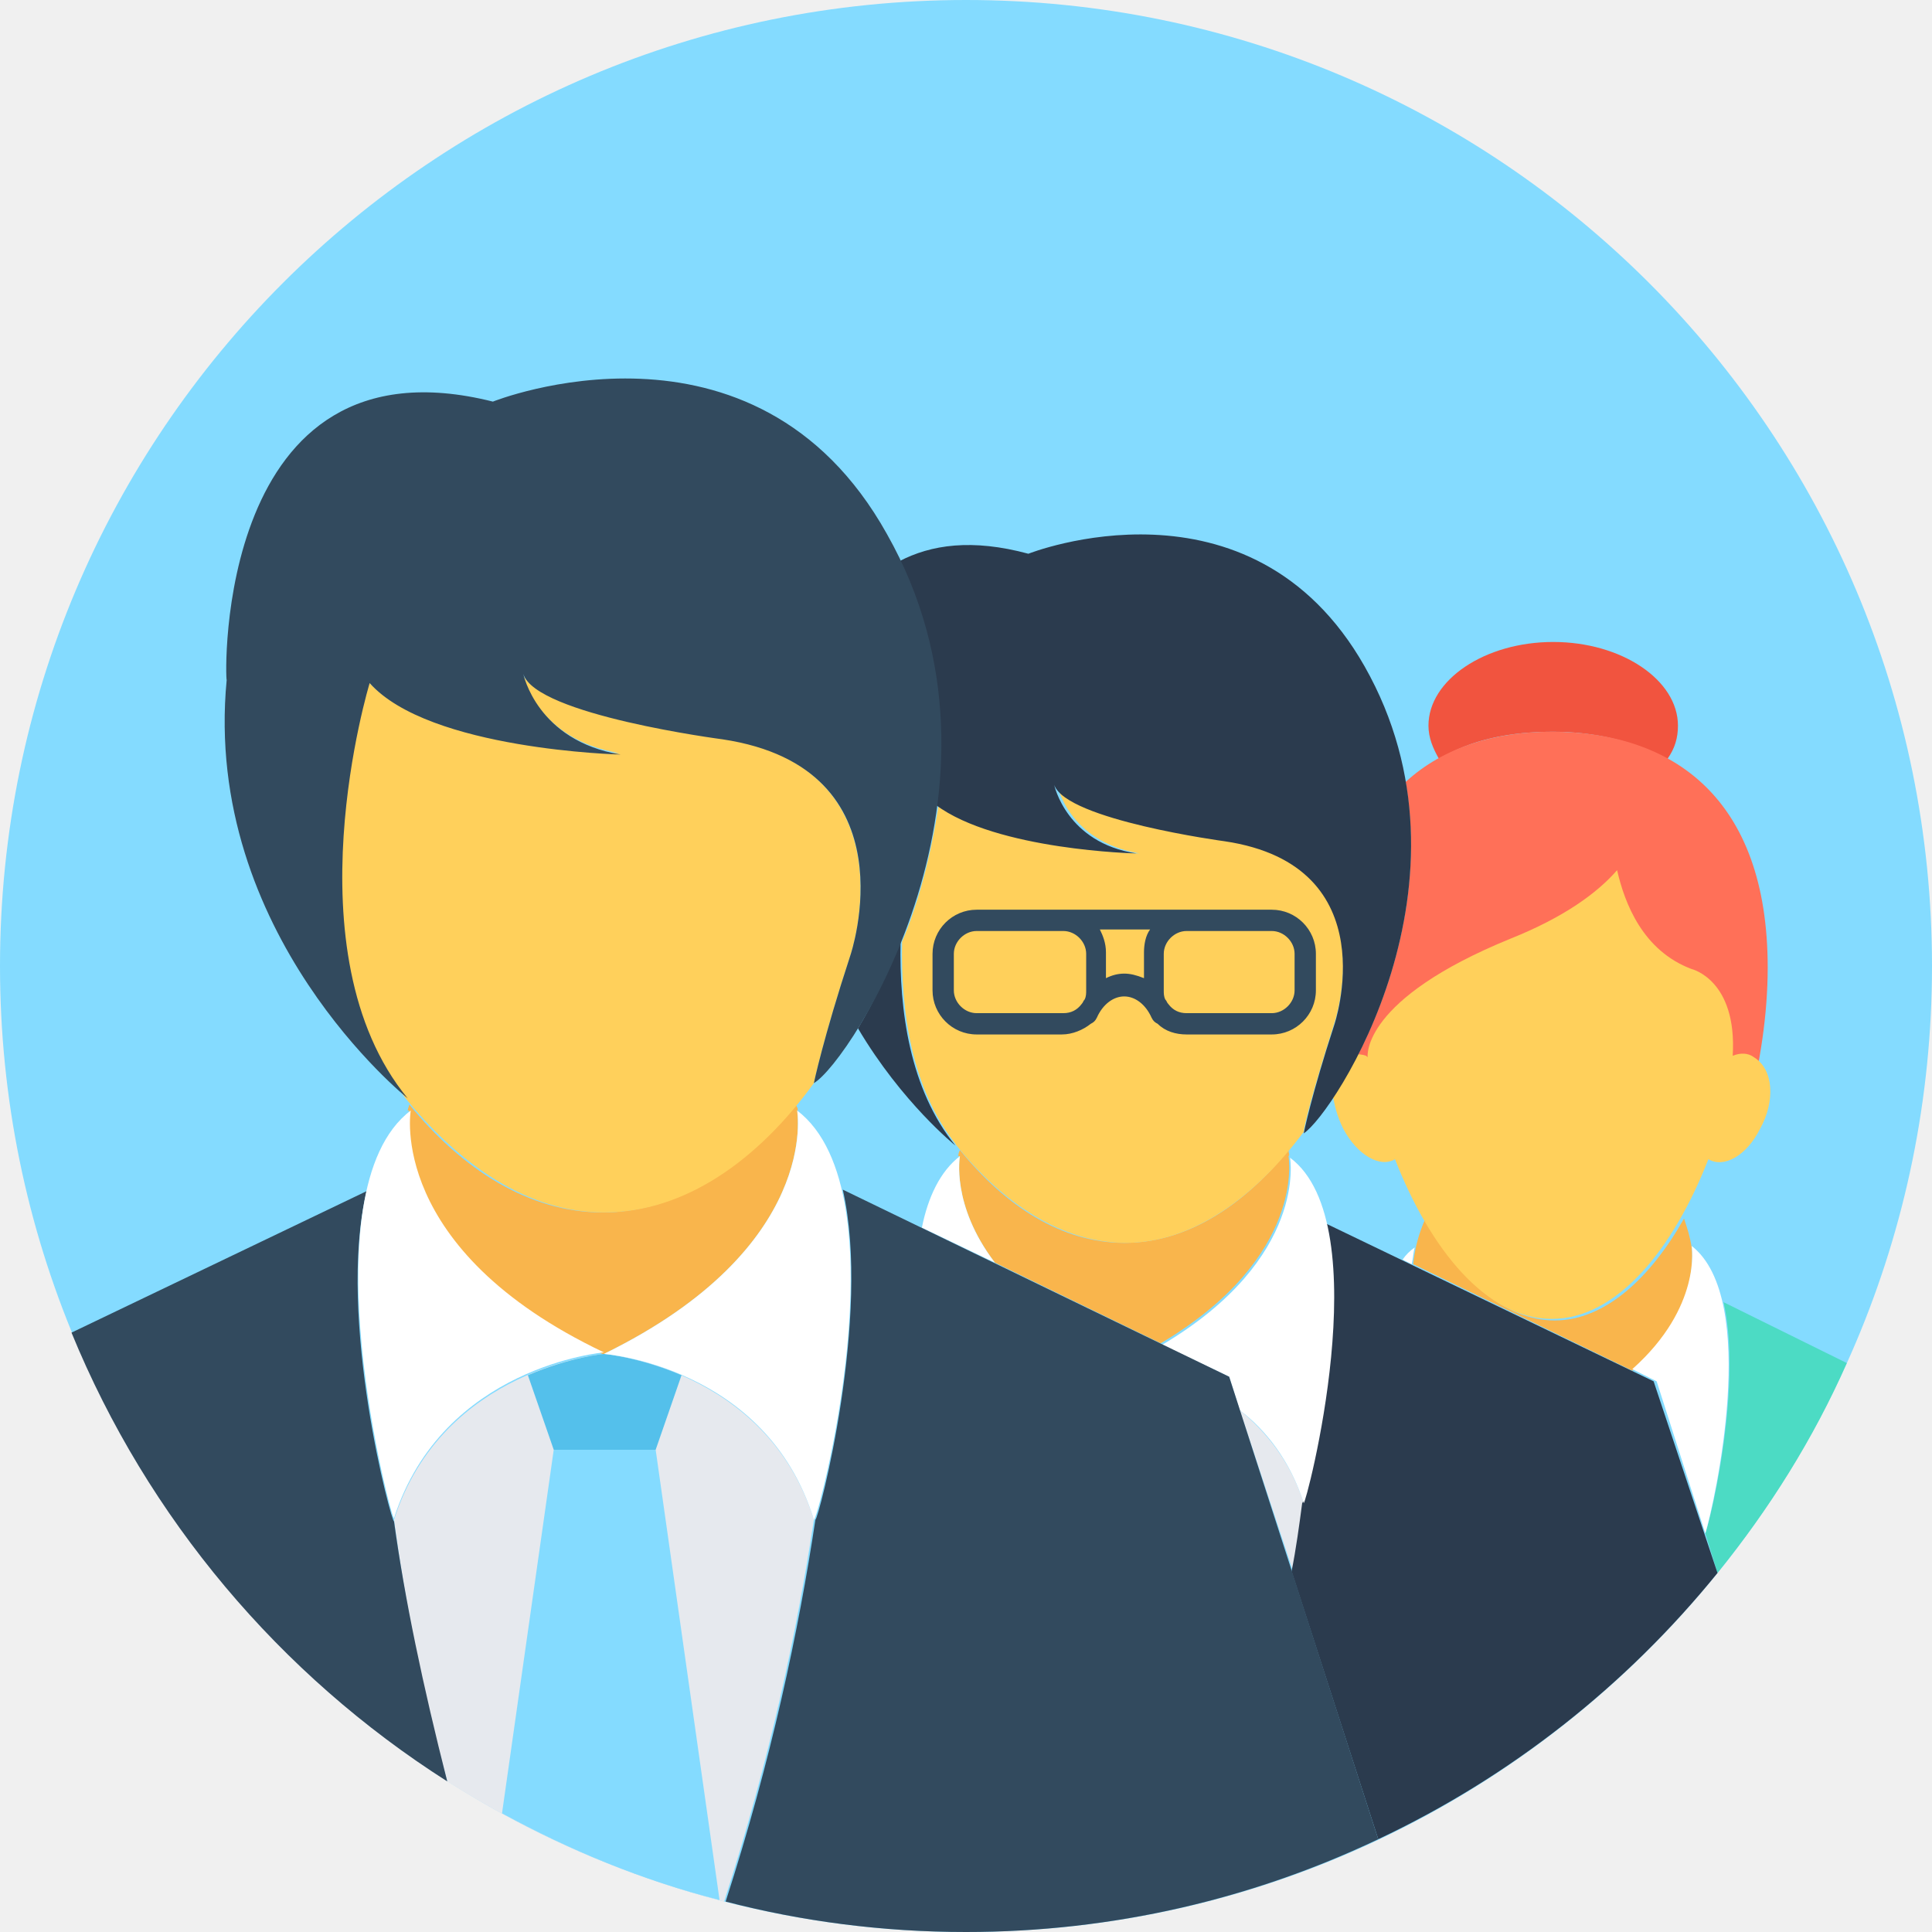
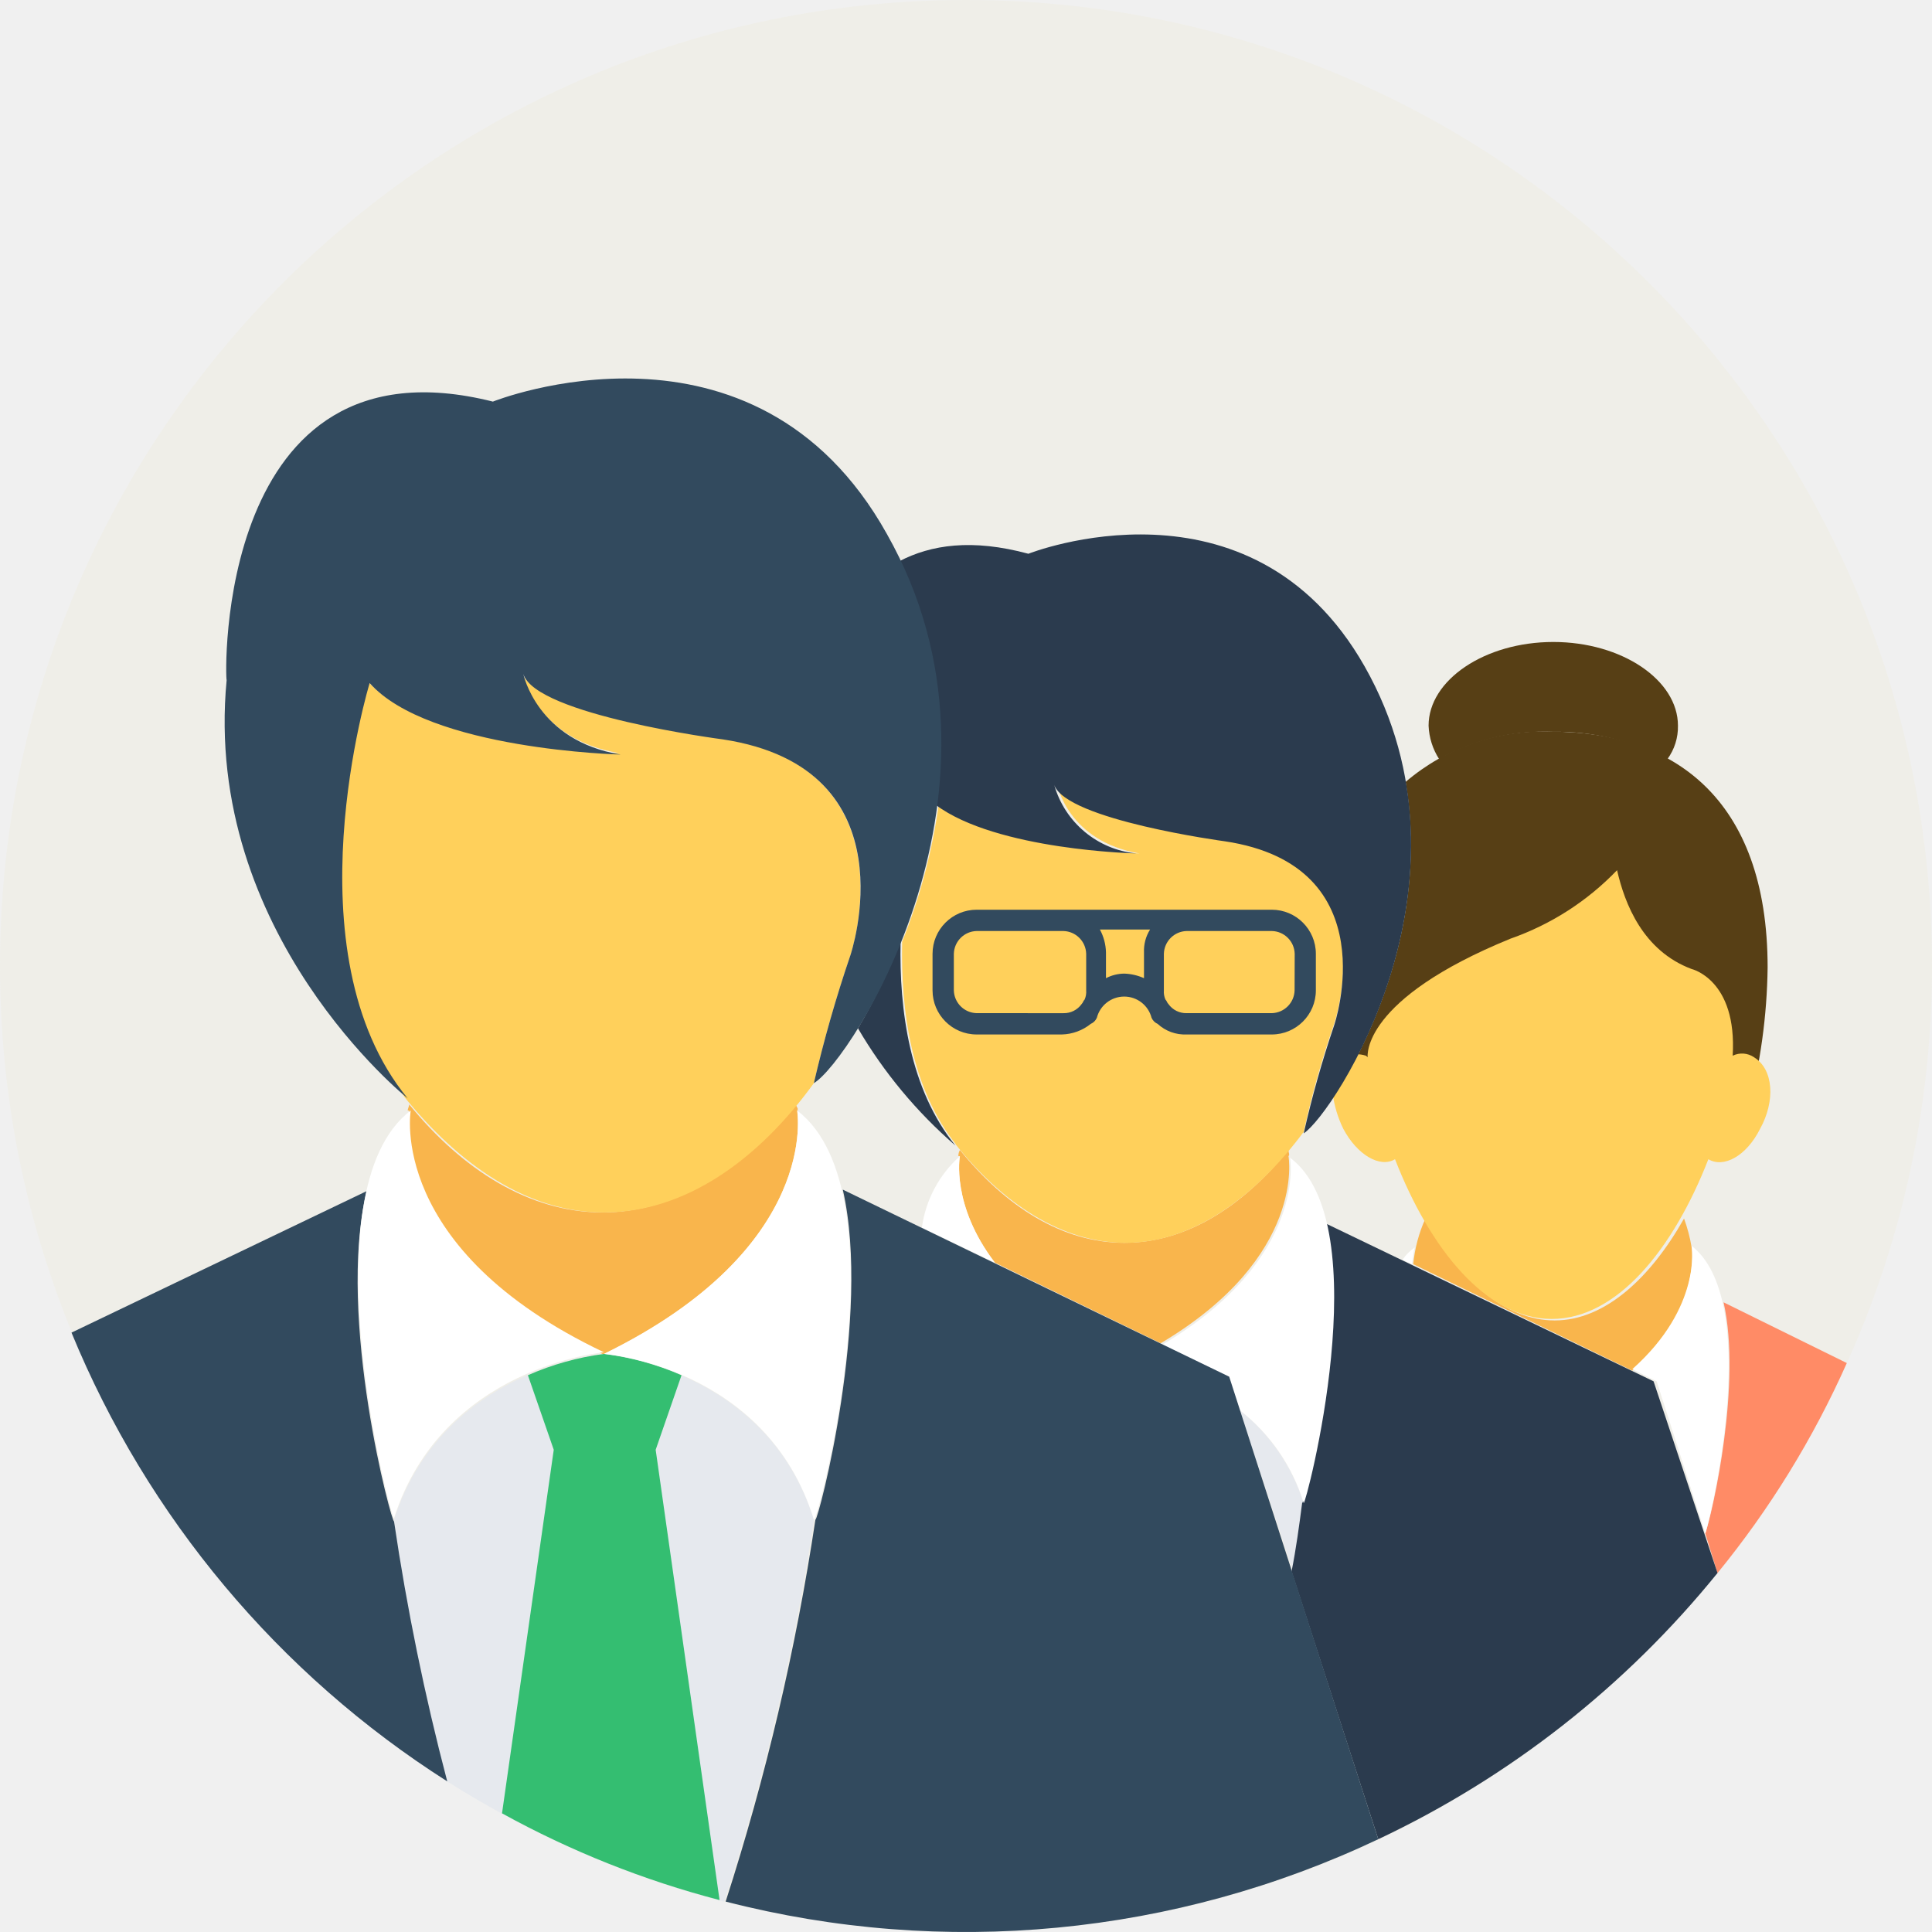
- <svg xmlns="http://www.w3.org/2000/svg" version="1.1" id="Layer_1" x="0px" y="0px" viewBox="0 0 508 508" style="enable-background:new 0 0 508 508;" xml:space="preserve">
-   <circle style="fill:#84DBFF;" cx="254" cy="254" r="254" />
-   <path style="fill:#F1543F;" d="M441.2,190.8c0,3.2-0.8,6-2.8,8.8c-8.8-4.8-19.2-7.2-30-7.2c-11.2,0-21.6,2-30,7.2  c-1.6-2.8-2.8-5.6-2.8-8.8c0-12,14.8-22,32.8-22C426.4,168.8,441.2,178.8,441.2,190.8z" />
-   <path style="fill:#FF7058;" d="M464.8,254.4c0,12.4-2,25.2-5.2,37.6H357.2c-0.8-3.6-1.6-6.8-2.4-10.4c9.6-17.2,20-45.6,14.8-76  c10-9.2,23.6-13.2,38.4-13.2C439.6,192.4,464.8,209.6,464.8,254.4z" />
-   <path style="fill:#F9B54C;" d="M444.8,328c0,0,2.8,16-15.6,32.4l-57.6-28c0.4-4.4,1.6-8.4,3.2-12c8.8,16,20.8,26.8,34,26.8  s25.2-11.2,34-26.8C443.6,322.8,444.4,325.2,444.8,328L444.8,328z" />
-   <path style="fill:#4CDBC4;" d="M485.6,358.4c-8.8,20-20.4,38.4-34,55.2l-3.2-10.4c2-6,9.6-39.6,4.8-60.8L485.6,358.4z" />
-   <g>
-     <path style="fill:#FFFFFF;" d="M448.4,403.2l-12.8-40l-6.4-3.2c18.4-16.4,15.6-32.4,15.6-32.4C462.8,341.6,450.8,395.2,448.4,403.2   z" />
-     <path style="fill:#FFFFFF;" d="M372,328c-0.4,1.2-0.4,2.8-0.8,4.4l-2.4-1.2C369.6,330,370.8,328.8,372,328z" />
+ <svg xmlns="http://www.w3.org/2000/svg" id="team" viewBox="0 0 109.472 109.472">
+   <defs>
+     <style>
+       .cls-1 {
+         fill: #efeee8;
+       }
+ 
+       .cls-2 {
+         fill: #573f15;
+       }
+ 
+       .cls-3 {
+         fill: #f9b54c;
+       }
+ 
+       .cls-4 {
+         fill: #ff8b66;
+       }
+ 
+       .cls-5 {
+         fill: #fff;
+       }
+ 
+       .cls-6 {
+         fill: #ffd05b;
+       }
+ 
+       .cls-7 {
+         fill: #e6e9ee;
+       }
+ 
+       .cls-8 {
+         fill: #2b3b4e;
+       }
+ 
+       .cls-9 {
+         fill: #324a5e;
+       }
+ 
+       .cls-10 {
+         fill: #34be71;
+       }
+     </style>
+   </defs>
+   <circle id="Ellipse_4" data-name="Ellipse 4" class="cls-1" cx="54.736" cy="54.736" r="54.736" />
+   <path id="Path_77" data-name="Path 77" class="cls-2" d="M389.737,173.541a3.1,3.1,0,0,1-.6,1.9,13.519,13.519,0,0,0-6.465-1.552,12.19,12.19,0,0,0-6.465,1.552,3.788,3.788,0,0,1-.6-1.9c0-2.586,3.189-4.741,7.068-4.741S389.737,170.955,389.737,173.541Z" transform="translate(-294.66 -132.424)" />
+   <path id="Path_78" data-name="Path 78" class="cls-2" d="M378.5,205.761a32.775,32.775,0,0,1-1.121,8.1H355.317c-.172-.776-.345-1.465-.517-2.241,2.069-3.707,4.31-9.827,3.189-16.378a11.949,11.949,0,0,1,8.275-2.845C373.074,192.4,378.5,196.107,378.5,205.761Z" transform="translate(-278.342 -150.939)" />
+   <path id="Path_79" data-name="Path 79" class="cls-3" d="M387.374,322.038s.6,3.448-3.362,6.982L371.6,322.986a8.163,8.163,0,0,1,.69-2.586c1.9,3.448,4.482,5.775,7.327,5.775s5.431-2.414,7.327-5.775a9.094,9.094,0,0,1,.431,1.638Z" transform="translate(-291.522 -251.355)" />
+   <path id="Path_80" data-name="Path 80" class="cls-4" d="M456.416,345.848a52.6,52.6,0,0,1-7.327,11.9l-.69-2.241c.431-1.293,2.069-8.534,1.034-13.1Z" transform="translate(-351.771 -268.614)" />
+   <g id="Group_90" data-name="Group 90" transform="translate(79.475 70.597)">
+     <path id="Path_81" data-name="Path 81" class="cls-5" d="M433.338,343.892l-2.758-8.62-1.379-.69c3.965-3.534,3.362-6.982,3.362-6.982C436.441,330.617,433.855,342.168,433.338,343.892Z" transform="translate(-416.184 -327.6)" />
+     <path id="Path_82" data-name="Path 82" class="cls-5" d="M369.49,328c-.086.259-.086.6-.172.948l-.517-.259A2.624,2.624,0,0,1,369.49,328Z" transform="translate(-368.8 -327.914)" />
  </g>
-   <path style="fill:#FFD05B;" d="M462.8,296.8c-3.6,7.2-9.6,10.4-13.6,8c-9.2,23.6-24,42-41.2,42s-32-18.4-41.2-42  c-4,2.4-10-1.2-13.6-8c-1.6-3.2-2.4-6.4-2.8-9.2c2-2.8,4-6.4,6-10.4c0.8,0,1.6,0,2.8,0.4l0,0l0.4,0.4l0,0c0-0.4-1.6-15.2,37.6-31.2  c14-5.6,22.8-12,28-18c2,8.8,6.8,21.2,19.6,26c0,0,12,2.8,10.8,22.8l0,0c2-0.8,4-0.8,5.6,0.4C466.4,281.2,466.8,289.6,462.8,296.8z" />
-   <path style="fill:#E6E9EE;" d="M342.8,395.2L342.8,395.2c-0.8,5.6-2,11.6-2.8,18l-14-42.4C332.8,376.4,339.2,384,342.8,395.2z" />
-   <path style="fill:#F9B54C;" d="M338.8,304c0,0,4.8,26.4-33.6,49.2L261.6,332c-11.6-15.2-9.2-28-9.2-28s0,0-0.4,0  c0-0.4,0-0.8,0.4-1.6c12,14.8,26.8,24.4,43.2,24.4s31.2-9.6,43.2-24.4C338.8,303.2,339.2,303.6,338.8,304  C339.2,304,339.2,304,338.8,304z" />
-   <path style="fill:#2B3B4E;" d="M451.6,413.6c-24,29.6-54.4,53.6-89.2,70l-22.8-70.4c1.2-6,2-12,2.8-18c0.4,0.8,12.8-45.6,6-73.6  l86.4,41.6L451.6,413.6z" />
-   <g>
-     <path style="fill:#FFFFFF;" d="M342.8,395.2c-3.6-11.2-10-19.2-16.8-24.4l-2.8-8.8l-17.6-8.4c38.4-22.8,33.6-49.2,33.6-49.2   C362.8,322,343.2,396.4,342.8,395.2z" />
-     <path style="fill:#FFFFFF;" d="M261.6,332l-19.2-9.2c1.6-8,4.8-14.8,10-18.8C252.4,304,250,316.8,261.6,332z" />
+   <path id="Path_83" data-name="Path 83" class="cls-6" d="M374.622,243.454c-.776,1.552-2.069,2.241-2.931,1.724-1.983,5.086-5.172,9.051-8.878,9.051s-6.9-3.965-8.878-9.051c-.862.517-2.155-.259-2.931-1.724a6.461,6.461,0,0,1-.6-1.983,17.218,17.218,0,0,0,1.293-2.241,1.683,1.683,0,0,1,.6.086h0l.086.086h0c0-.086-.345-3.276,8.1-6.723a15.428,15.428,0,0,0,6.034-3.879c.431,1.9,1.465,4.569,4.224,5.6,0,0,2.586.6,2.327,4.913h0a1.2,1.2,0,0,1,1.207.086C375.4,240.092,375.484,241.9,374.622,243.454Z" transform="translate(-274.89 -179.494)" />
+   <path id="Path_84" data-name="Path 84" class="cls-7" d="M329.62,376.058h0c-.172,1.207-.431,2.5-.6,3.879L326,370.8A11.03,11.03,0,0,1,329.62,376.058Z" transform="translate(-255.748 -290.894)" />
+   <path id="Path_85" data-name="Path 85" class="cls-3" d="M270.705,302.745s1.034,5.689-7.241,10.6l-9.4-4.569c-2.5-3.276-1.983-6.034-1.983-6.034H252a.652.652,0,0,1,.086-.345c2.586,3.189,5.775,5.258,9.309,5.258s6.723-2.069,9.309-5.258c0,.172.086.259,0,.345Z" transform="translate(-197.695 -237.234)" />
+   <path id="Path_86" data-name="Path 86" class="cls-8" d="M363.736,341.426a54.849,54.849,0,0,1-19.222,15.085L339.6,341.339c.259-1.293.431-2.586.6-3.879.086.172,2.758-9.827,1.293-15.861l18.619,8.965Z" transform="translate(-266.417 -252.296)" />
+   <g id="Group_91" data-name="Group 91" transform="translate(52.236 65.511)">
+     <path id="Path_87" data-name="Path 87" class="cls-5" d="M313.616,323.967a10.622,10.622,0,0,0-3.62-5.258l-.6-1.9L305.6,315c8.275-4.913,7.241-10.6,7.241-10.6C317.926,308.193,313.7,324.226,313.616,323.967Z" transform="translate(-291.981 -304.314)" />
+     <path id="Path_88" data-name="Path 88" class="cls-5" d="M246.538,310.034l-4.138-1.983A6.62,6.62,0,0,1,244.555,304S244.038,306.758,246.538,310.034Z" transform="translate(-242.4 -304)" />
  </g>
-   <path style="fill:#FFD05B;" d="M350.8,269.2c-5.6,17.6-8,27.2-8,28.4l0,0c-12.8,17.2-29.2,29.2-46.8,29.2c-16.8,0-32.4-10.4-44.8-26  c0,0,0.4,0,0.4,0.4c-12-14.8-14.8-35.6-14.4-53.6l0,0c4.4-10.4,7.6-22.8,9.6-36c16,12,52.8,12.8,52.8,12.8  c-18.8-3.2-21.6-18-21.6-18c3.2,9.2,44.8,14.8,44.8,14.8C365.2,227.2,350.8,269.2,350.8,269.2z" />
-   <g>
-     <path style="fill:#2B3B4E;" d="M251.2,301.2c0,0-14-11.2-25.6-30.8c3.6-6,7.6-14,11.2-22.8C236.4,265.6,239.2,286.4,251.2,301.2z" />
-     <path style="fill:#2B3B4E;" d="M342.8,298c0,0,2-10,8-28.4c0,0,14.4-42-28.8-48.4c0,0-41.6-5.6-44.8-14.8c0,0,3.2,15.2,21.6,18   c0,0-36.8-0.8-52.8-12.8c2.4-20,0.8-42-9.6-64c8.4-4.4,19.2-6,34-2c0,0,58.4-23.2,88.4,29.6C390.8,231.6,350.8,292.8,342.8,298z" />
+   <path id="Path_89" data-name="Path 89" class="cls-6" d="M261.652,219.933a53.511,53.511,0,0,0-1.724,6.12h0c-2.758,3.707-6.292,6.292-10.085,6.292-3.62,0-6.982-2.241-9.654-5.6a.084.084,0,0,1,.086.086c-2.586-3.189-3.189-7.672-3.1-11.551h0a32.862,32.862,0,0,0,2.069-7.758c3.448,2.586,11.378,2.758,11.378,2.758-4.051-.69-4.655-3.879-4.655-3.879.69,1.983,9.654,3.189,9.654,3.189C264.755,210.882,261.652,219.933,261.652,219.933Z" transform="translate(-186.056 -161.922)" />
+   <g id="Group_92" data-name="Group 92" transform="translate(48.616 30.282)">
+     <path id="Path_90" data-name="Path 90" class="cls-8" d="M231.117,259.151a26.483,26.483,0,0,1-5.517-6.637,37.389,37.389,0,0,0,2.414-4.913C227.927,251.479,228.531,255.961,231.117,259.151Z" transform="translate(-225.6 -224.526)" />
+     <path id="Path_91" data-name="Path 91" class="cls-8" d="M259.329,174.46a60.375,60.375,0,0,1,1.724-6.12s3.1-9.051-6.206-10.43c0,0-8.965-1.207-9.654-3.189a5.379,5.379,0,0,0,4.655,3.879s-7.93-.172-11.378-2.758a24.789,24.789,0,0,0-2.069-13.792c1.81-.948,4.138-1.293,7.327-.431,0,0,12.585-5,19.05,6.379C269.673,160.151,261.053,173.339,259.329,174.46Z" transform="translate(-234.073 -140.524)" />
  </g>
-   <path style="fill:#324A5E;" d="M334.4,239.2H314h-2h-32.4h-1.2h-21.6c-6.4,0-11.6,5.2-11.6,11.6v9.6c0,6.4,5.2,11.6,11.6,11.6h22.4  c2.8,0,5.6-1.2,7.6-2.8c0.8-0.4,1.2-0.8,1.6-1.6c1.6-3.6,4.4-5.6,7.2-5.6c2.8,0,5.6,2,7.2,5.6c0.4,0.8,0.8,1.2,1.6,1.6  c2,2,4.8,2.8,7.6,2.8h22.4c6.4,0,11.6-5.2,11.6-11.6v-9.6C346,244.4,340.8,239.2,334.4,239.2z M256.8,266.4c-3.2,0-6-2.8-6-6v-9.6  c0-3.2,2.8-6,6-6h21.6h1.2c3.2,0,6,2.8,6,6v9.6c0,0.8,0,1.6-0.4,2.4c-0.4,0.4-0.4,0.8-0.8,1.2c-1.2,1.6-2.8,2.4-4.8,2.4H256.8z   M295.6,256c-1.6,0-3.2,0.4-4.8,1.2v-6.8c0-2.4-0.8-4.4-1.6-6h13.2c-1.2,1.6-1.6,4-1.6,6v6.8C298.8,256.4,297.2,256,295.6,256z   M340.4,260.4c0,3.2-2.8,6-6,6H312c-2,0-3.6-0.8-4.8-2.4c-0.4-0.4-0.4-0.8-0.8-1.2c-0.4-0.8-0.4-1.6-0.4-2.4v-9.6c0-3.2,2.8-6,6-6h2  h20.4c3.2,0,6,2.8,6,6V260.4z" />
-   <g>
-     <path style="fill:#E6E9EE;" d="M77.6,436.4c0.4,0.8,1.2,1.2,1.6,1.6C78.8,437.6,78,437.2,77.6,436.4L77.6,436.4z" />
-     <path style="fill:#E6E9EE;" d="M160,355.6c-0.4,0-0.8,0.4-1.2,0.4s-0.8-0.4-1.2-0.4H160z" />
-     <path style="fill:#E6E9EE;" d="M214,399.6c-4.4,29.2-11.6,63.2-23.6,100.4c-26-6.8-50.8-17.6-72.8-31.6c-6.8-24.8-11.2-48-14-68.8   c12.8-40,55.2-43.6,55.2-43.6S201.6,359.6,214,399.6z" />
+   <path id="Path_92" data-name="Path 92" class="cls-9" d="M264.422,239.2H247.7a2.5,2.5,0,0,0-2.5,2.5v2.069a2.5,2.5,0,0,0,2.5,2.5h4.827a2.721,2.721,0,0,0,1.638-.6.673.673,0,0,0,.345-.345,1.6,1.6,0,0,1,3.1,0,.673.673,0,0,0,.345.345,2.275,2.275,0,0,0,1.638.6h4.827a2.5,2.5,0,0,0,2.5-2.5V241.7A2.5,2.5,0,0,0,264.422,239.2ZM247.7,245.061a1.326,1.326,0,0,1-1.293-1.293V241.7a1.326,1.326,0,0,1,1.293-1.293h4.913a1.326,1.326,0,0,1,1.293,1.293v2.069a1.093,1.093,0,0,1-.086.517c-.086.086-.086.172-.172.259a1.229,1.229,0,0,1-1.034.517Zm8.361-2.241a2.3,2.3,0,0,0-1.034.259v-1.465a2.856,2.856,0,0,0-.345-1.293h2.845a2.245,2.245,0,0,0-.345,1.293v1.465A2.976,2.976,0,0,0,256.061,242.82Zm9.654.948a1.326,1.326,0,0,1-1.293,1.293H259.6a1.229,1.229,0,0,1-1.034-.517c-.086-.086-.086-.172-.172-.259a1.094,1.094,0,0,1-.086-.517V241.7a1.326,1.326,0,0,1,1.293-1.293h4.827a1.326,1.326,0,0,1,1.293,1.293Z" transform="translate(-192.36 -187.653)" />
+   <g id="Group_93" data-name="Group 93" transform="translate(16.723 76.631)">
+     <path id="Path_93" data-name="Path 93" class="cls-7" d="M77.6,436.4c.086.172.259.259.345.345-.086-.086-.259-.172-.345-.345Z" transform="translate(-77.6 -418.988)" />
+     <path id="Path_94" data-name="Path 94" class="cls-7" d="M158.117,355.6c-.086,0-.172.086-.259.086s-.172-.086-.259-.086Z" transform="translate(-140.36 -355.6)" />
+     <path id="Path_95" data-name="Path 95" class="cls-7" d="M127.391,365.4a136.8,136.8,0,0,1-5.086,21.636,55.519,55.519,0,0,1-15.688-6.81A113.254,113.254,0,0,1,103.6,365.4c2.758-8.62,11.9-9.4,11.9-9.4S124.719,356.776,127.391,365.4Z" transform="translate(-97.997 -355.914)" />
  </g>
-   <path style="fill:#F9B54C;" d="M209.6,292c0,0,6.4,36-50.8,64h-0.4c-57.2-28-50.8-64-50.8-64s0,0-0.4,0c0-0.4,0.4-1.2,0.4-1.6  c14,17.2,31.6,28.4,50.8,28.4s36.4-11.2,50.8-28.4C209.6,291.2,210,291.6,209.6,292C210,292.4,210,292,209.6,292z" />
-   <g>
-     <path style="fill:#54C0EB;" d="M159.2,356C159.2,356,158.8,356,159.2,356c-0.4,0-0.4,0-0.4,0H159.2z" />
-     <path style="fill:#54C0EB;" d="M179.2,361.6l-6.8,19.6h-26.8l-6.8-19.6c11.2-4.8,20-5.6,20-5.6S168,356.8,179.2,361.6z" />
+   <path id="Path_96" data-name="Path 96" class="cls-3" d="M129.267,290.745s1.379,7.758-10.947,13.792h-.086c-12.326-6.034-10.947-13.792-10.947-13.792H107.2c0-.086.086-.259.086-.345,3.017,3.707,6.81,6.12,10.947,6.12s7.844-2.414,10.947-6.12c.086.172.172.259.086.345C129.353,290.831,129.353,290.745,129.267,290.745Z" transform="translate(-84.099 -227.82)" />
+   <g id="Group_94" data-name="Group 94" transform="translate(29.911 76.717)">
+     <path id="Path_97" data-name="Path 97" class="cls-10" d="M158.886,356Z" transform="translate(-154.49 -356)" />
+     <path id="Path_98" data-name="Path 98" class="cls-10" d="M147.506,357.207l-1.465,4.224h-5.775l-1.465-4.224A15.753,15.753,0,0,1,143.11,356,15.878,15.878,0,0,1,147.506,357.207Z" transform="translate(-138.8 -356)" />
  </g>
-   <path style="fill:#84DBFF;" d="M189.2,499.6l-16.8-118.4h-26.8L132,476.8C149.6,486.4,168.8,494.4,189.2,499.6z" />
-   <path style="fill:#324A5E;" d="M117.6,468.4c-44-28-78.8-69.2-98.8-118l77.6-37.2c-8,33.6,6.8,88,7.2,86.8  C106.4,420.4,111.2,443.2,117.6,468.4z" />
-   <g>
-     <path style="fill:#FFFFFF;" d="M209.6,292c0,0,6.4,36-50.8,64c0,0,42.8,3.2,55.2,43.6C214.8,400.8,238,313.6,209.6,292z" />
-     <path style="fill:#FFFFFF;" d="M108,292c-28,21.2-4.8,108.8-4.4,107.2c12.8-40,55.2-43.6,55.2-43.6C101.6,328.4,108,292,108,292z" />
+   <path id="Path_99" data-name="Path 99" class="cls-10" d="M144.326,406.715l-3.62-25.515h-5.775L132,401.8A53.354,53.354,0,0,0,144.326,406.715Z" transform="translate(-103.554 -299.053)" />
+   <path id="Path_100" data-name="Path 100" class="cls-9" d="M40.091,346.645A54.862,54.862,0,0,1,18.8,321.216L35.523,313.2c-1.724,7.241,1.465,18.964,1.552,18.705A136.186,136.186,0,0,0,40.091,346.645Z" transform="translate(-14.749 -245.707)" />
+   <g id="Group_95" data-name="Group 95" transform="translate(20.299 62.925)">
+     <path id="Path_101" data-name="Path 101" class="cls-5" d="M169.747,292s1.379,7.758-10.947,13.792c0,0,9.223.69,11.9,9.4C170.868,315.446,175.867,296.655,169.747,292Z" transform="translate(-144.878 -292)" />
+     <path id="Path_102" data-name="Path 102" class="cls-5" d="M97.172,292c-6.034,4.569-1.034,23.446-.948,23.1,2.758-8.62,11.9-9.4,11.9-9.4C95.793,299.844,97.172,292,97.172,292Z" transform="translate(-94.198 -292)" />
  </g>
-   <path style="fill:#FFD05B;" d="M223.6,251.2c-7.2,22-9.6,33.6-9.6,33.6c-14.8,20.4-34,34-55.2,34c-20,0-38-12.4-52.8-30.8l0.4,0.4  c-31.2-38.4-9.6-109.2-9.6-109.2c15.6,17.6,66,18.8,66,18.8c-22-3.6-25.6-21.2-25.6-21.2c3.6,10.8,52.4,17.2,52.4,17.2  C240.4,202,223.6,251.2,223.6,251.2z" />
-   <g>
-     <path style="fill:#324A5E;" d="M129.6,105.6c0,0,68.8-27.6,103.6,34.8c37.6,66.4-9.6,138.8-19.2,144.4c0,0,2.4-11.6,9.6-33.6   c0,0,16.8-49.2-33.6-56.8c0,0-49.2-6.4-52.4-17.2c0,0,3.6,17.6,25.6,21.2c0,0-50.4-1.2-66-18.8c0,0-21.6,70.8,10,109.2   c0,0-54-43.2-47.6-110C59.2,178.8,56.4,87.2,129.6,105.6z" />
-     <path style="fill:#324A5E;" d="M362.4,483.6C329.6,499.2,292.8,508,254,508c-22,0-43.2-2.8-63.2-8c12-37.2,19.2-71.2,23.6-100.4   l0,0c0.8,0,14.8-53.6,7.2-86.8L323.2,362L362.4,483.6z" />
+   <path id="Path_103" data-name="Path 103" class="cls-6" d="M118.412,192.833a75.244,75.244,0,0,0-2.069,7.241c-3.189,4.4-7.327,7.327-11.9,7.327-4.31,0-8.189-2.672-11.378-6.637l.086.086c-6.723-8.275-2.069-23.532-2.069-23.532,3.362,3.793,14.223,4.051,14.223,4.051-4.741-.776-5.517-4.569-5.517-4.569.776,2.327,11.292,3.707,11.292,3.707C122.032,182.23,118.412,192.833,118.412,192.833Z" transform="translate(-70.227 -138.7)" />
+   <g id="Group_96" data-name="Group 96" transform="translate(12.73 21.446)">
+     <path id="Path_104" data-name="Path 104" class="cls-9" d="M74.271,100.829s14.826-5.948,22.325,7.5c8.1,14.309-2.069,29.911-4.138,31.118a75.245,75.245,0,0,1,2.069-7.241s3.62-10.6-7.241-12.24c0,0-10.6-1.379-11.292-3.707,0,0,.776,3.793,5.517,4.569,0,0-10.861-.259-14.223-4.051,0,0-4.655,15.257,2.155,23.532,0,0-11.637-9.309-10.258-23.7C59.1,116.6,58.5,96.864,74.271,100.829Z" transform="translate(-59.073 -99.519)" />
+     <path id="Path_105" data-name="Path 105" class="cls-9" d="M227.779,349.607a54.569,54.569,0,0,1-36.979,3.534,136.8,136.8,0,0,0,5.086-21.636h0c.172,0,3.189-11.551,1.552-18.705l21.894,10.6Z" transform="translate(-162.413 -266.839)" />
  </g>
-   <g>
- </g>
-   <g>
- </g>
-   <g>
- </g>
-   <g>
- </g>
-   <g>
- </g>
-   <g>
- </g>
-   <g>
- </g>
-   <g>
- </g>
-   <g>
- </g>
-   <g>
- </g>
-   <g>
- </g>
-   <g>
- </g>
-   <g>
- </g>
-   <g>
- </g>
-   <g>
- </g>
</svg>
